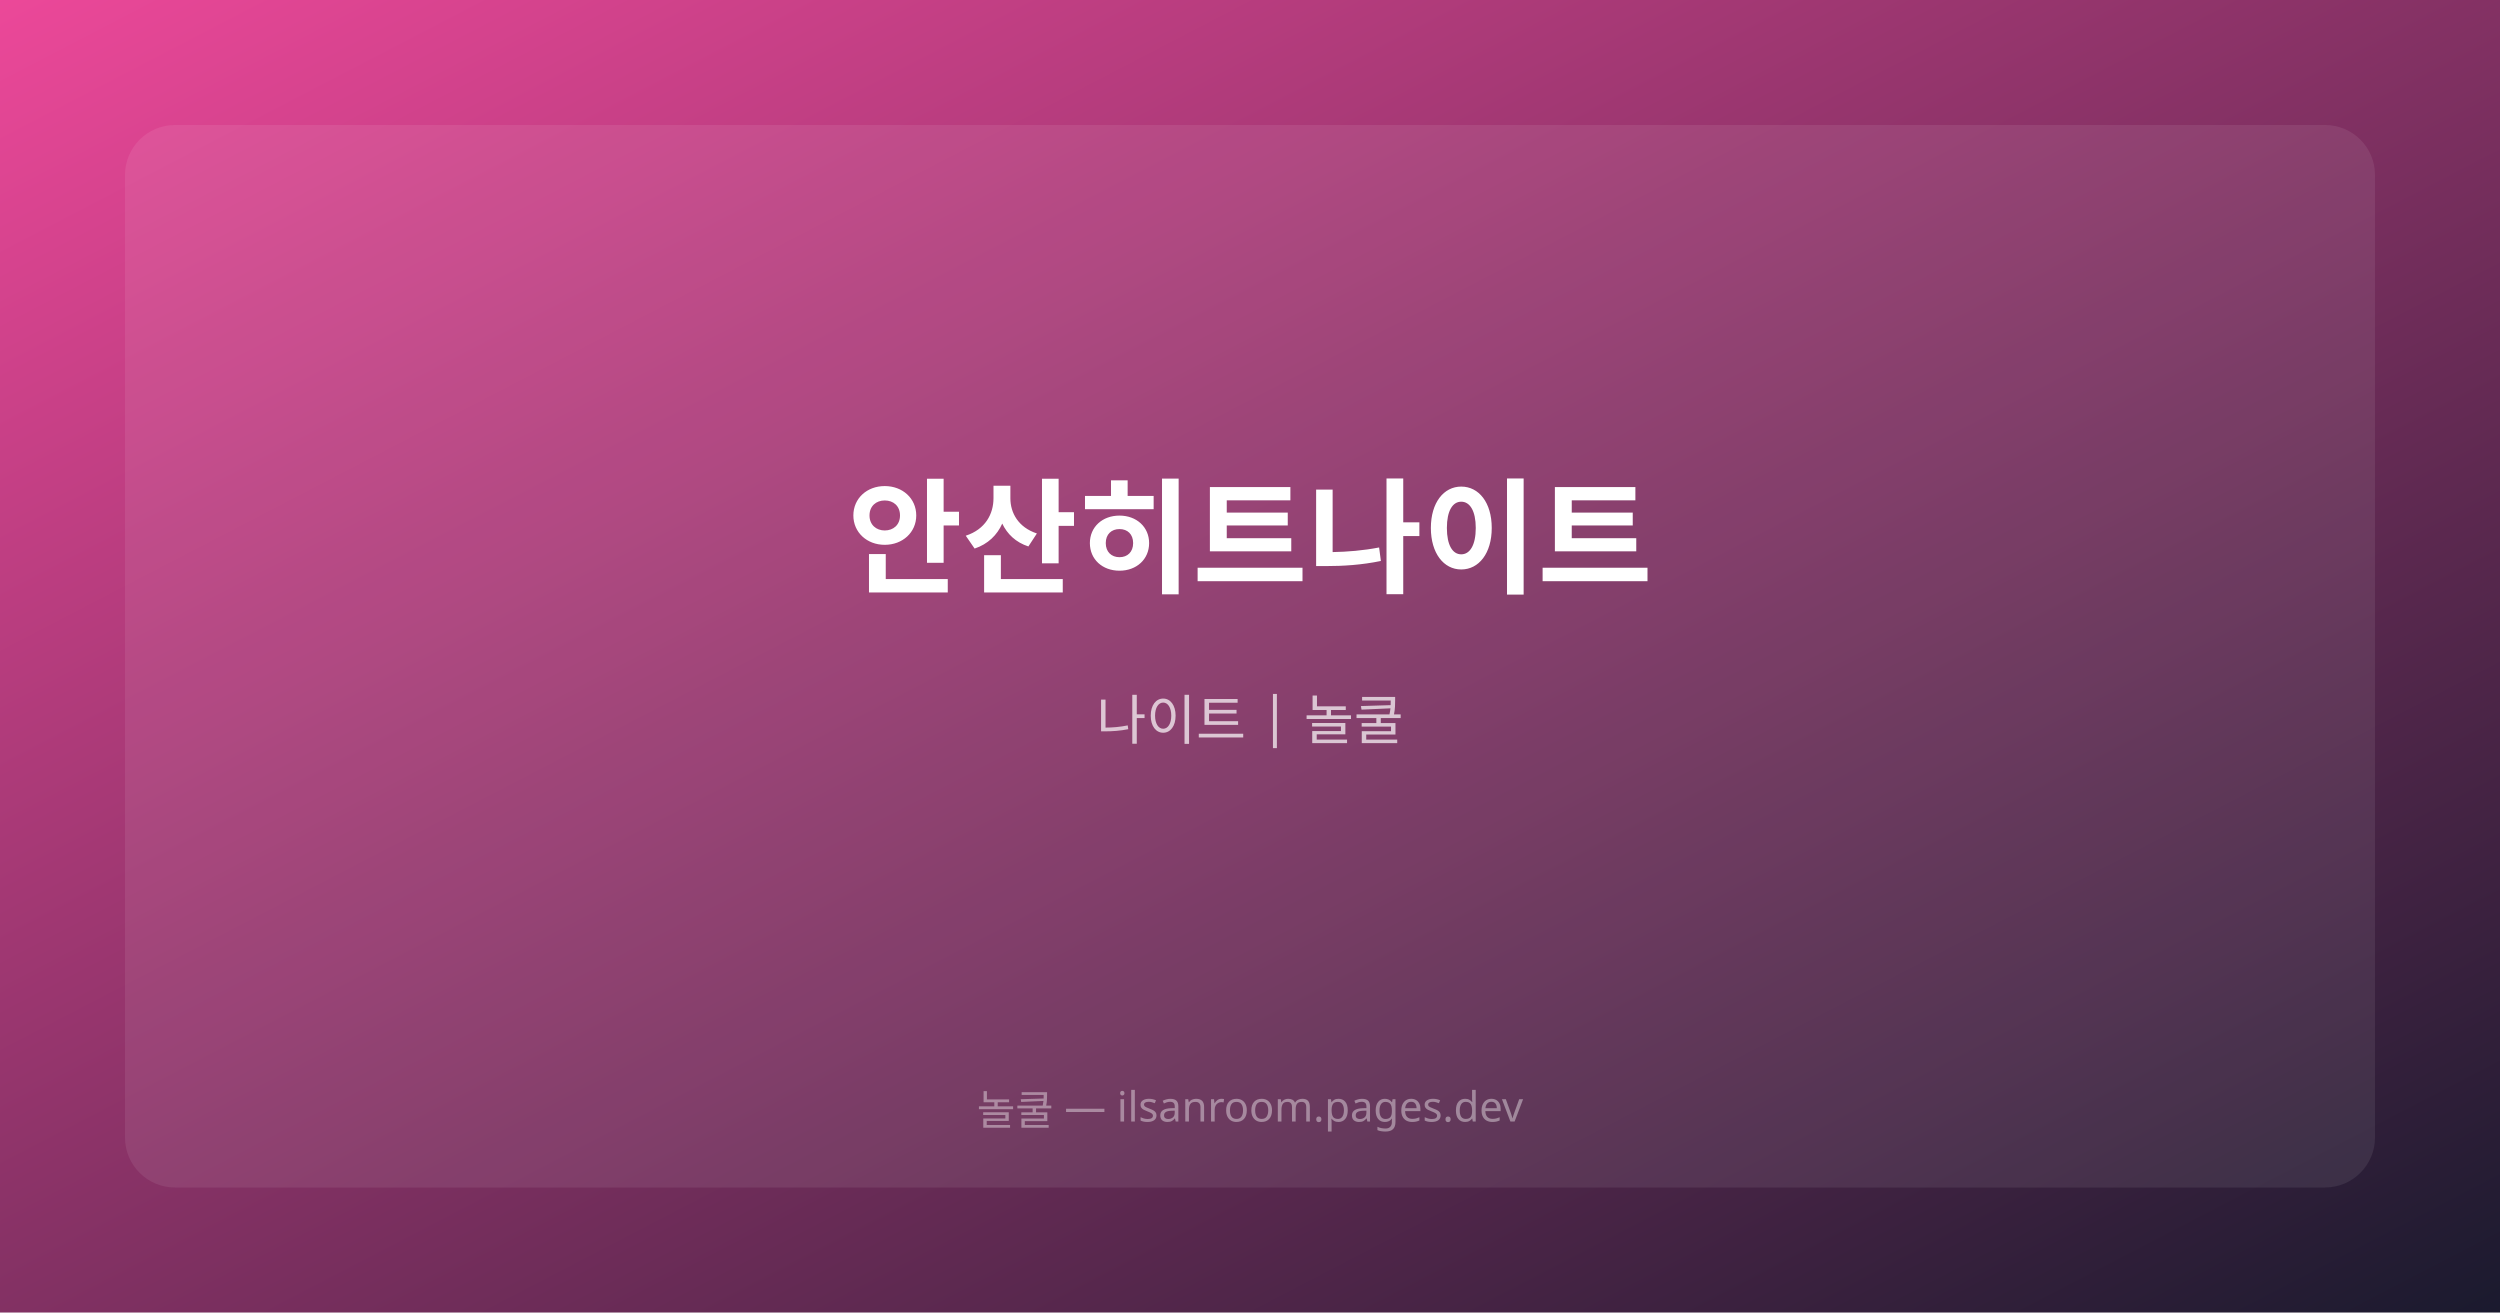
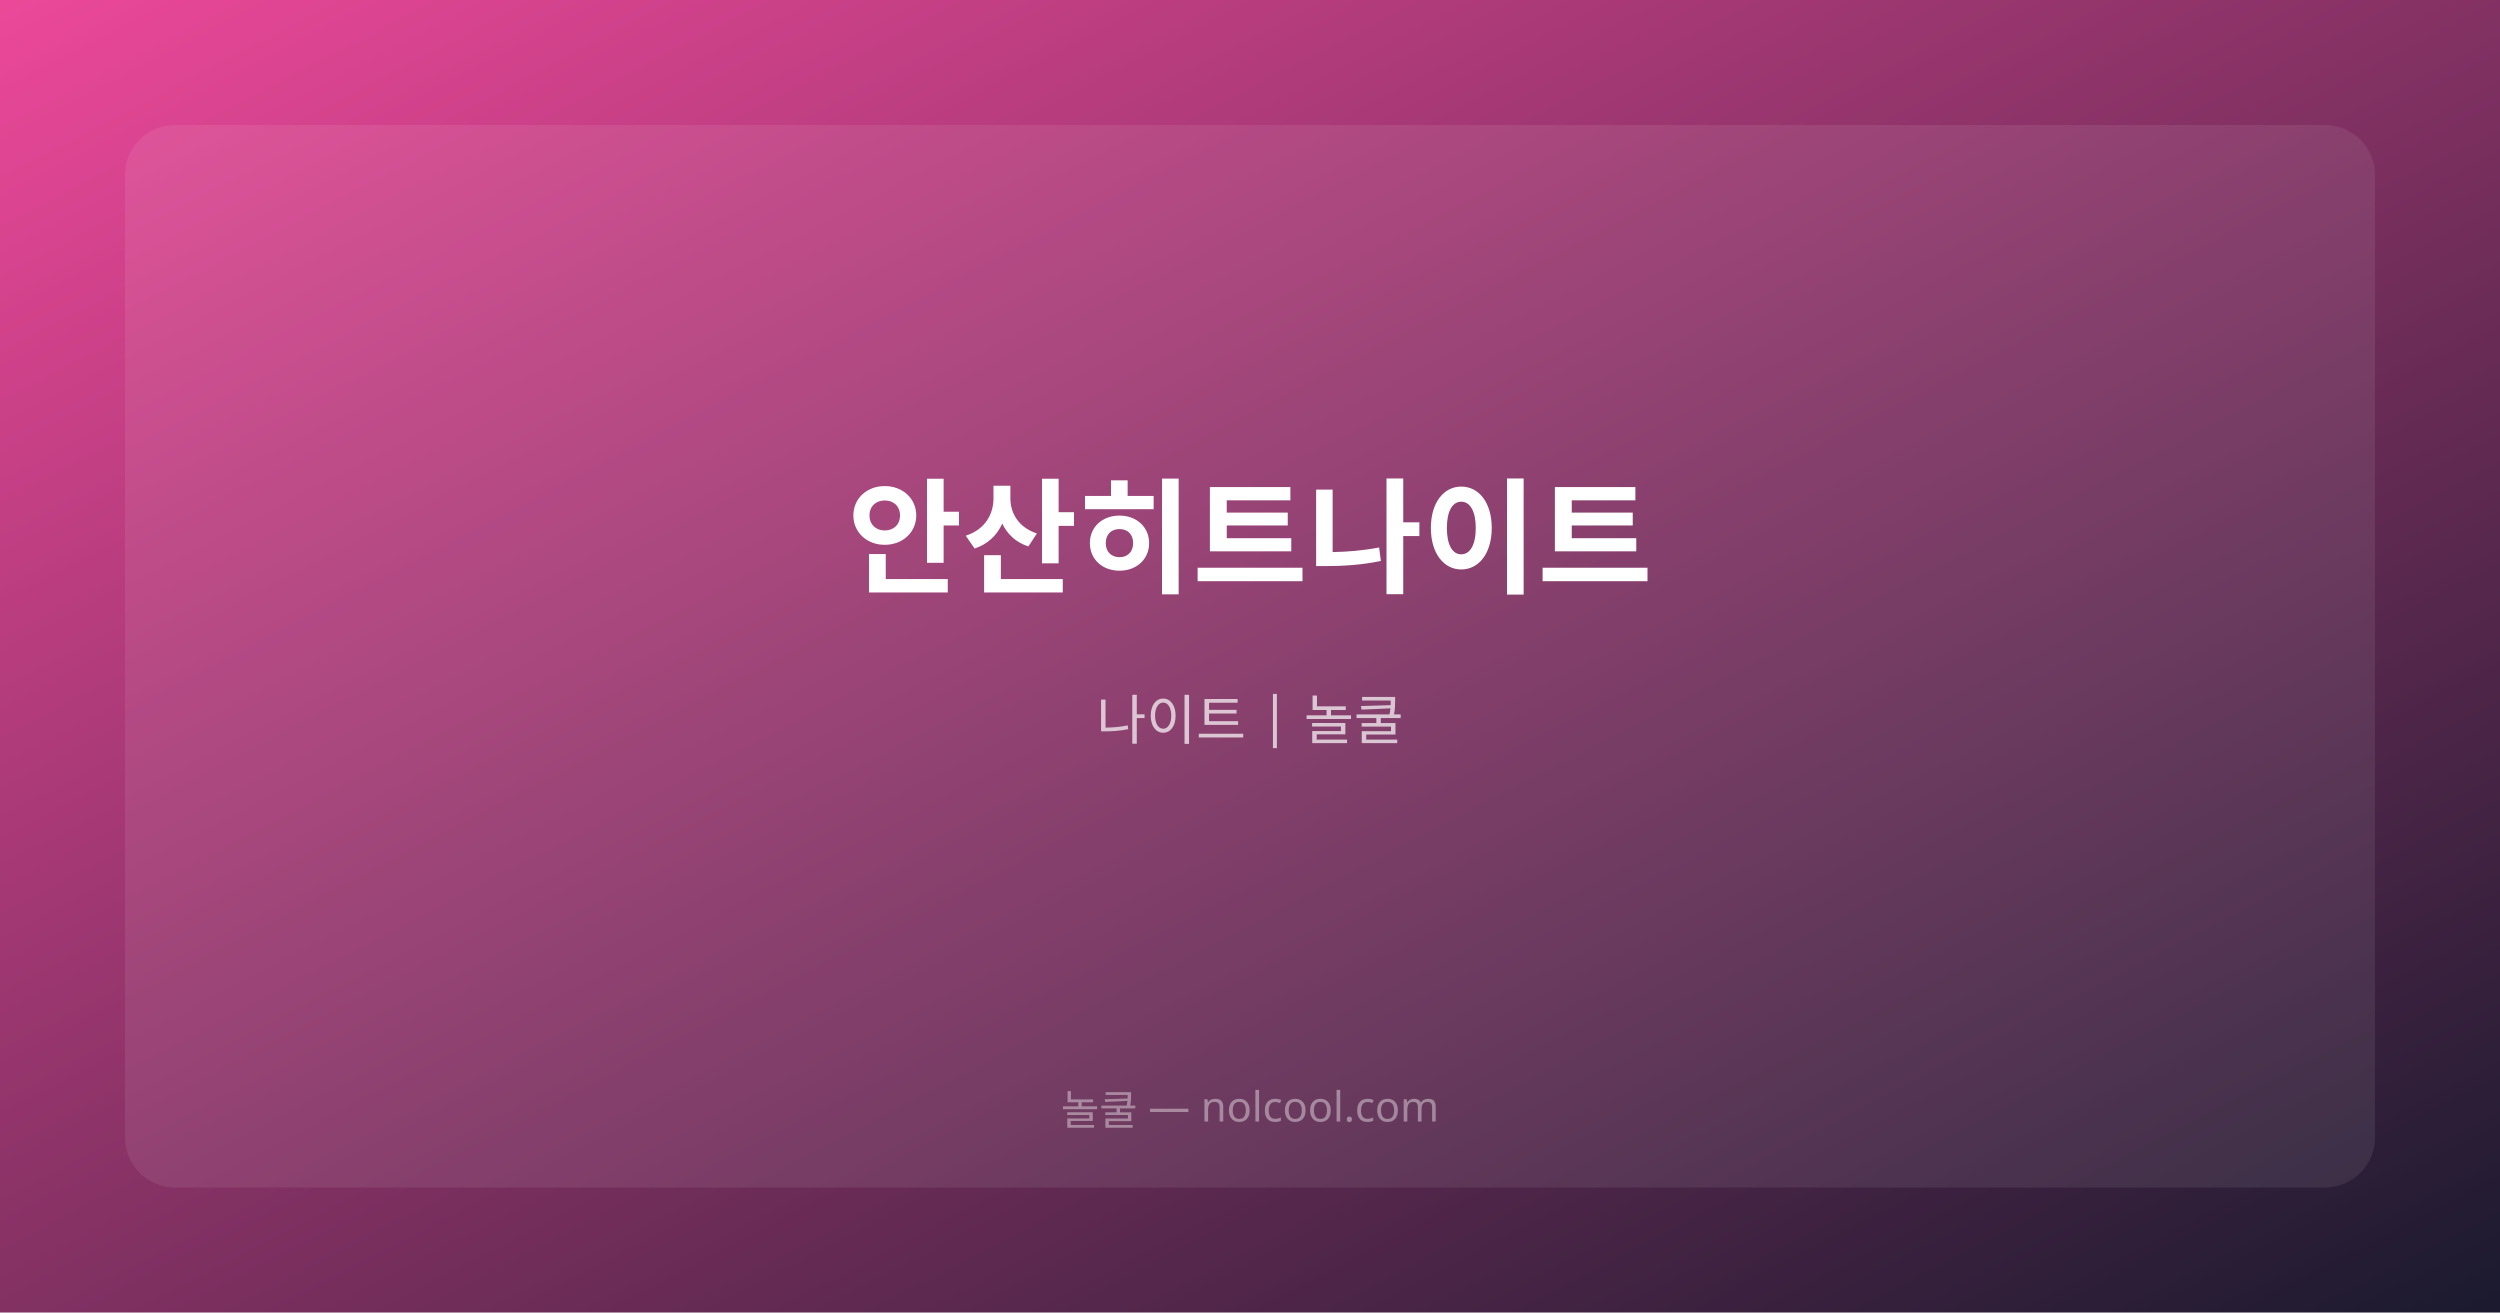
<svg xmlns="http://www.w3.org/2000/svg" width="1200" height="630" viewBox="0 0 1200 630">
  <defs>
    <linearGradient id="bg" x1="0%" y1="0%" x2="100%" y2="100%">
      <stop offset="0%" style="stop-color:#EC4899;stop-opacity:1" />
      <stop offset="100%" style="stop-color:#1a1a2e;stop-opacity:1" />
    </linearGradient>
  </defs>
  <rect width="1200" height="630" fill="url(#bg)" />
  <rect x="60" y="60" width="1080" height="510" rx="24" fill="rgba(255,255,255,0.08)" />
  <text x="600" y="280" text-anchor="middle" font-family="sans-serif" font-size="60" font-weight="bold" fill="white">안산히트나이트</text>
  <text x="600" y="355" text-anchor="middle" font-family="sans-serif" font-size="26" fill="rgba(255,255,255,0.7)">나이트 | 놀쿨</text>
-   <text x="600" y="540" text-anchor="middle" font-family="sans-serif" font-size="20" fill="rgba(255,255,255,0.4)">놀쿨 — ilsanroom.pages.dev</text>
+   <text x="600" y="540" text-anchor="middle" font-family="sans-serif" font-size="20" fill="rgba(255,255,255,0.4)">놀쿨 — nolcool.com</text>
</svg>
